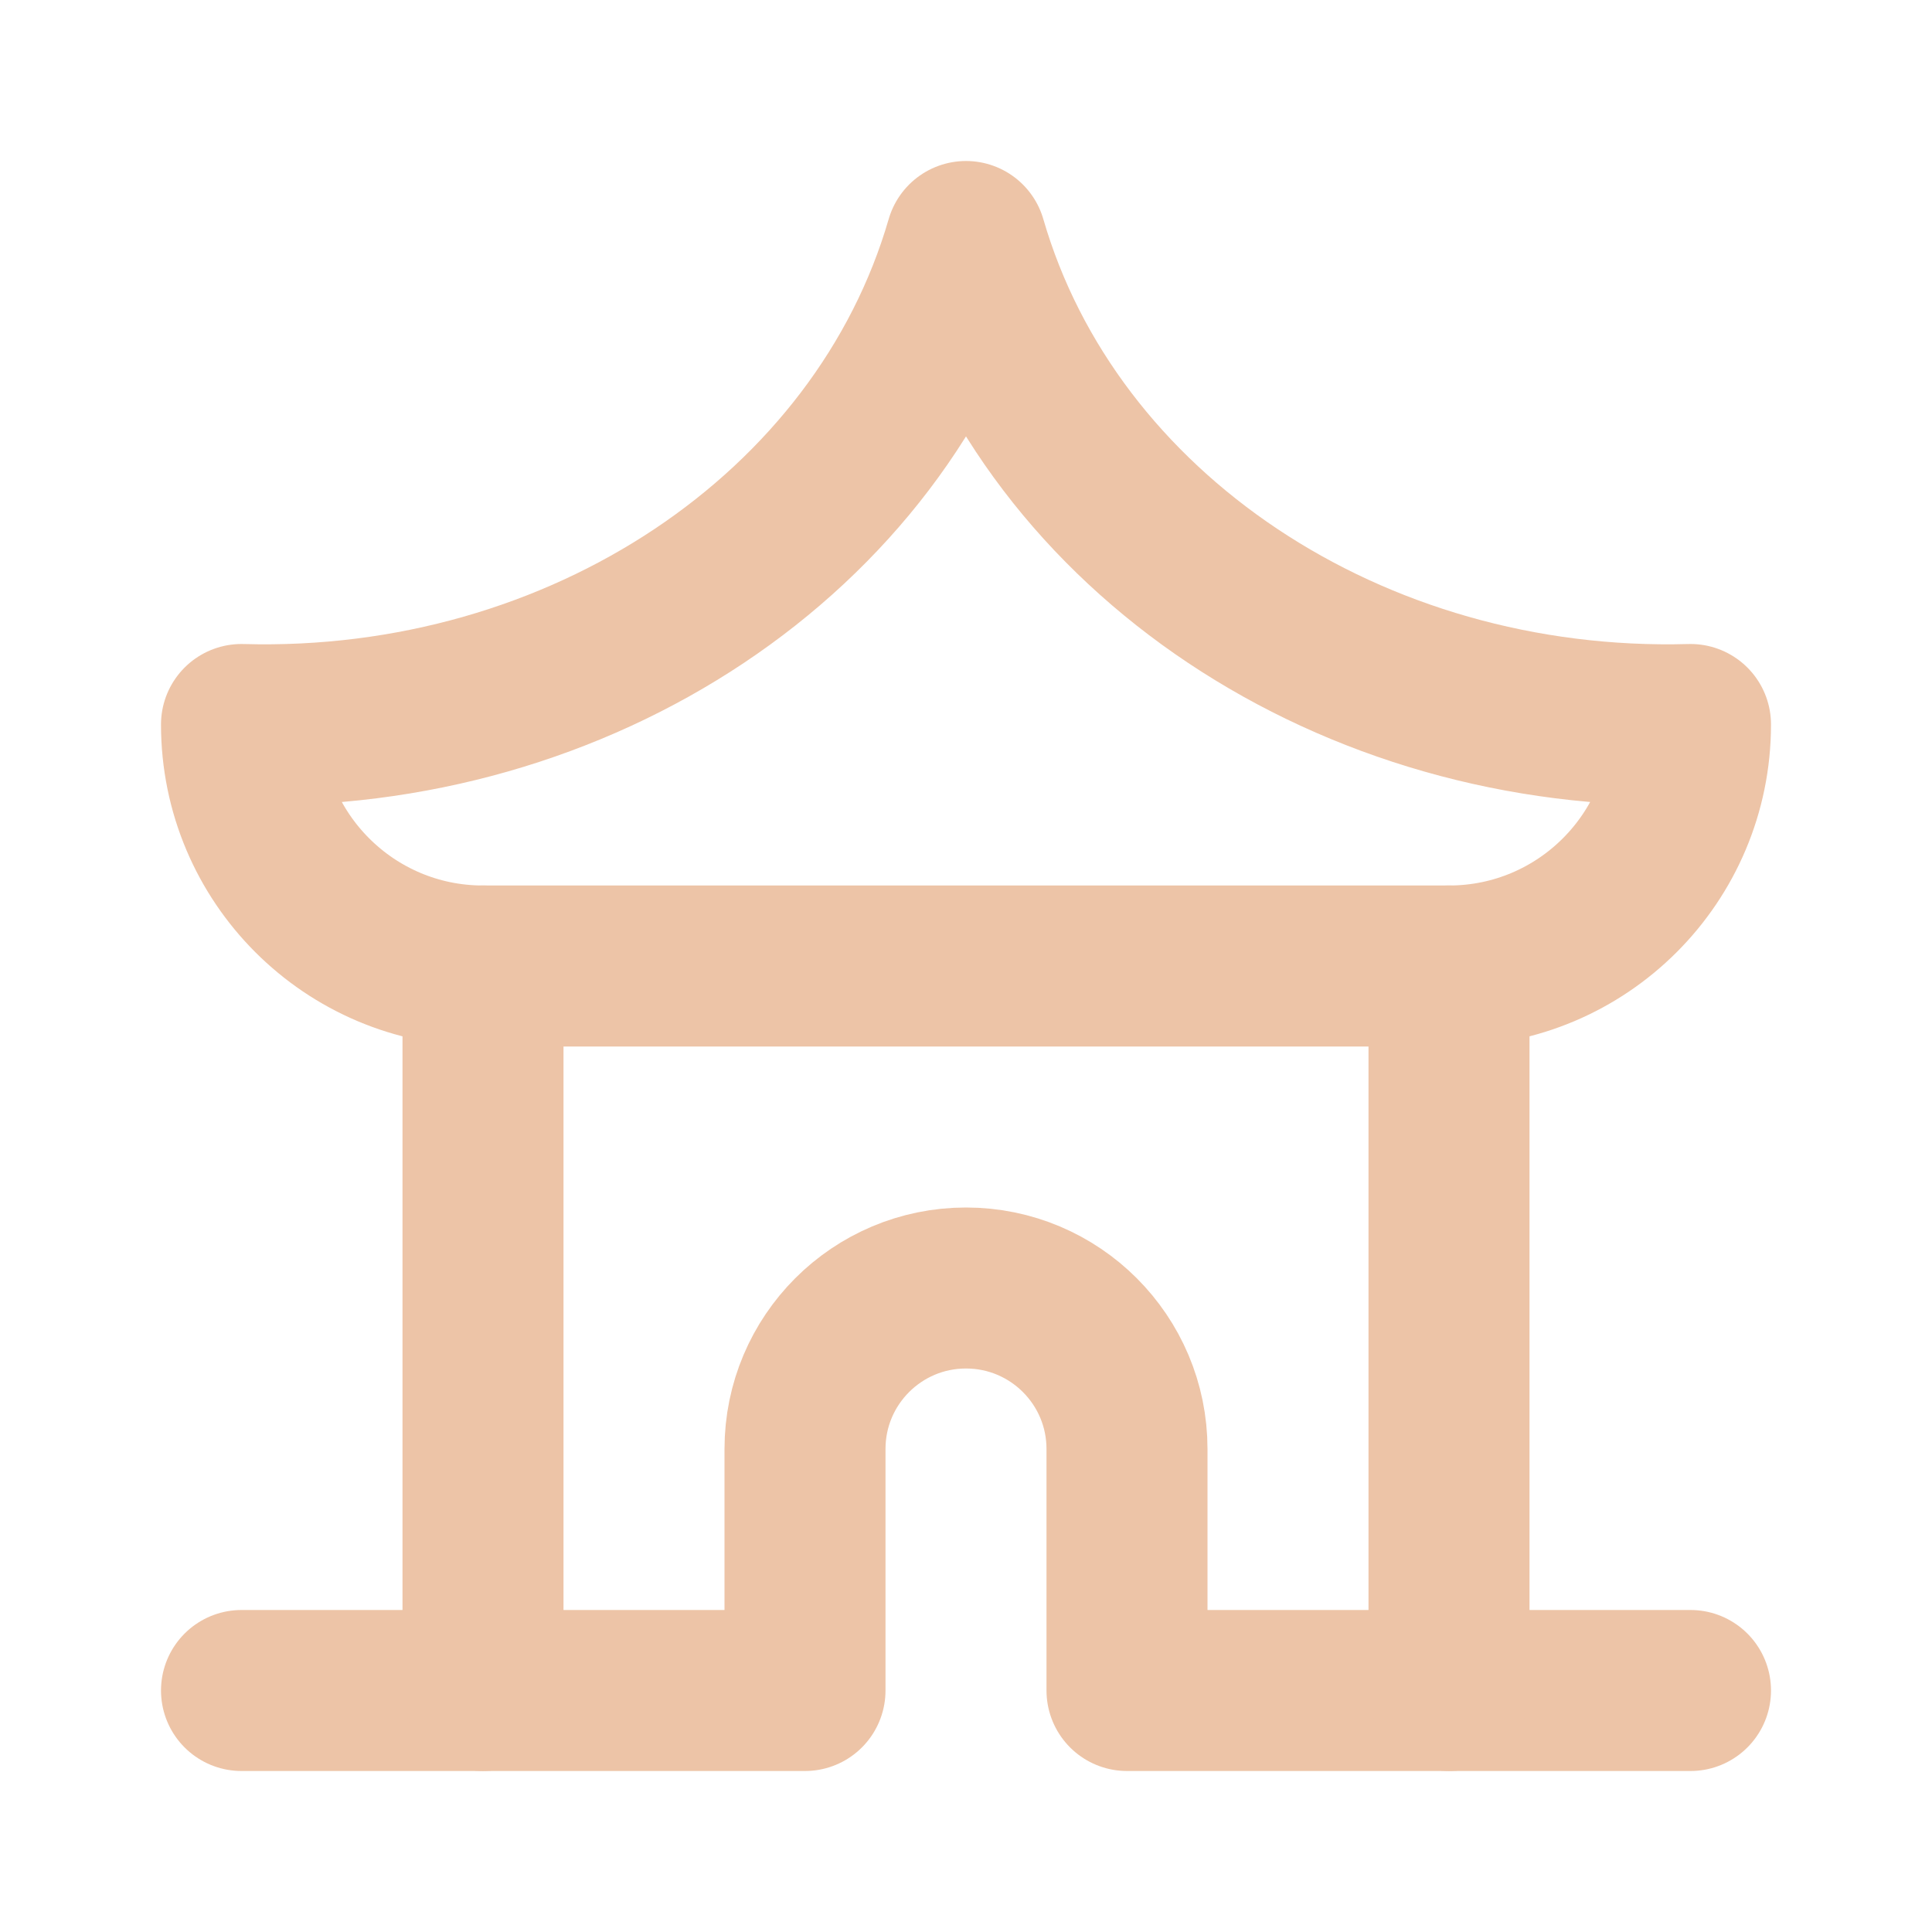
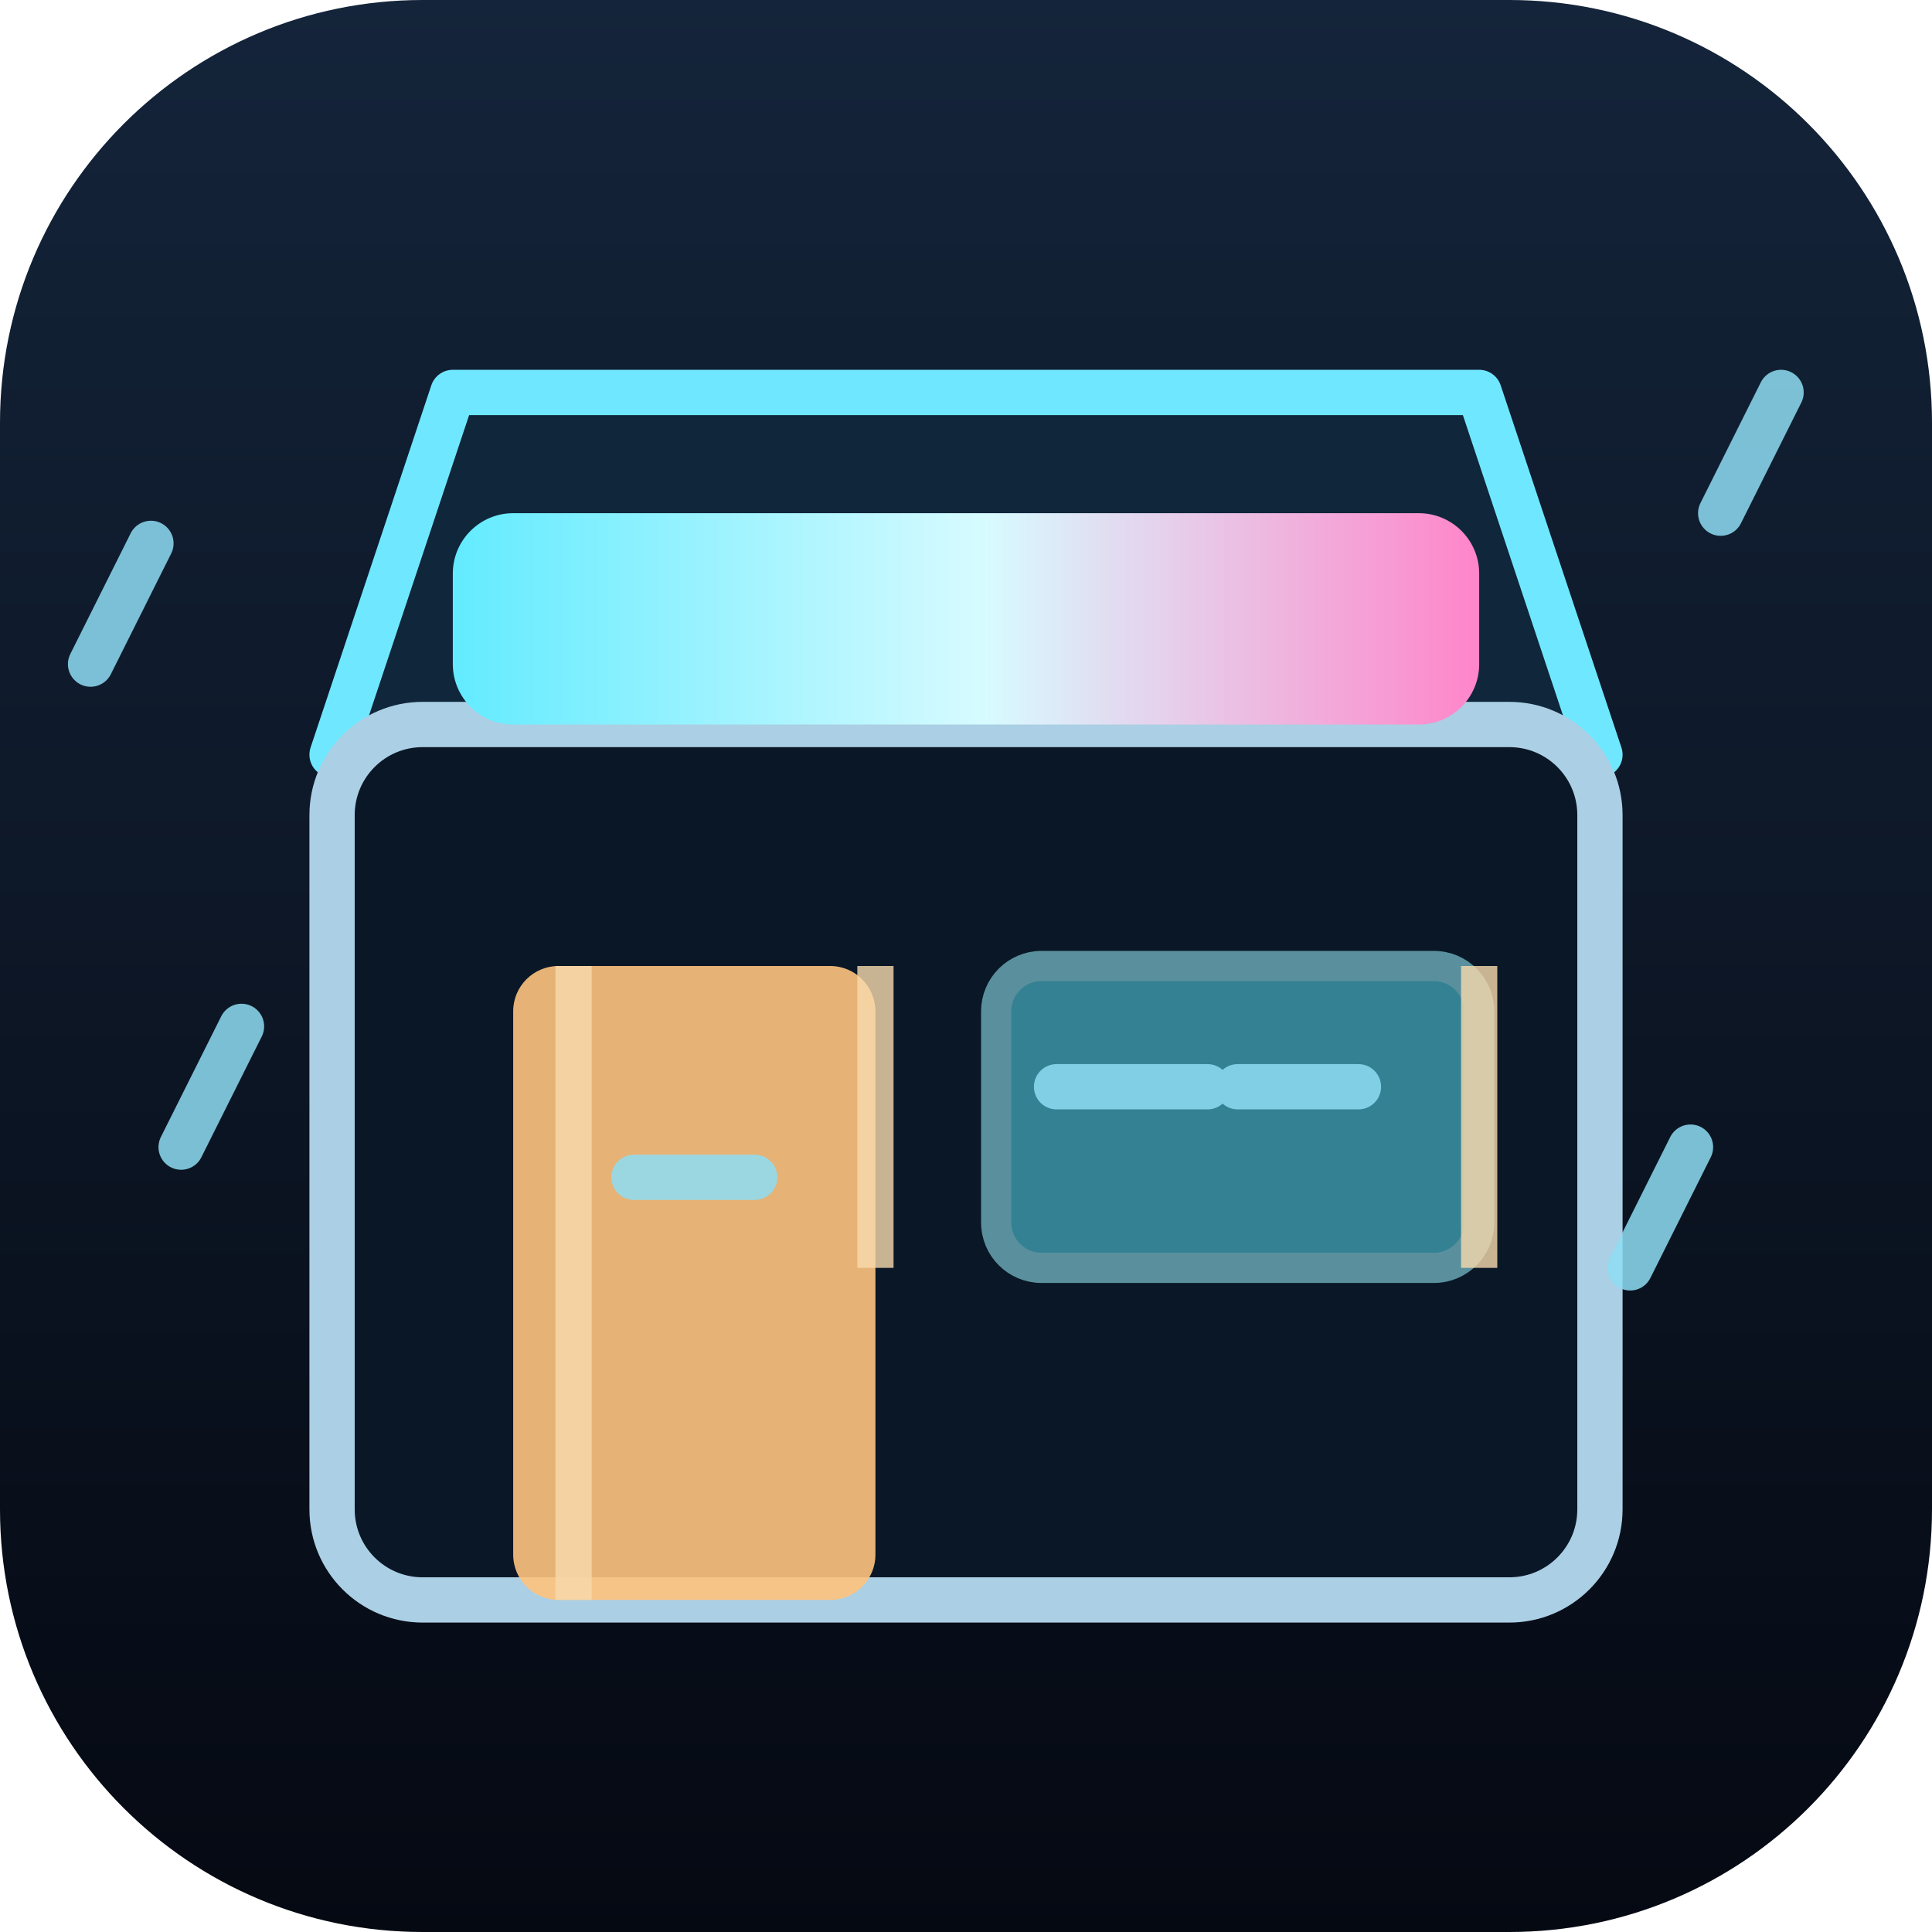
- <svg xmlns="http://www.w3.org/2000/svg" width="24" height="24" viewBox="0 0 24 24" fill="none" stroke="#edc4a7" stroke-width="2" stroke-linecap="round" stroke-linejoin="round" class="icon icon-tabler icons-tabler-outline icon-tabler-building-pavilion">
-   <path stroke="none" d="M0 0h24v24H0z" fill="none" />
-   <path d="M3 21h7v-3a2 2 0 0 1 4 0v3h7" />
-   <path d="M6 21l0 -9" />
-   <path d="M18 21l0 -9" />
-   <path d="M6 12h12a3 3 0 0 0 3 -3a9 8 0 0 1 -9 -6a9 8 0 0 1 -9 6a3 3 0 0 0 3 3" />
+ <svg xmlns="http://www.w3.org/2000/svg" viewBox="0 0 64 64">
+   <defs>
+     <linearGradient id="sky" x1="0" y1="0" x2="0" y2="1">
+       <stop offset="0" stop-color="#14243a" />
+       <stop offset="1" stop-color="#050912" />
+     </linearGradient>
+     <linearGradient id="sign" x1="0" y1="0" x2="1" y2="0">
+       <stop offset="0" stop-color="#62ebff" />
+       <stop offset="0.52" stop-color="#d7fbff" />
+       <stop offset="1" stop-color="#ff84c9" />
+     </linearGradient>
+   </defs>
+   <rect width="64" height="64" rx="14" fill="url(#sky)" />
+   <path d="M11 25 15 13h34l4 12Z" fill="#10263b" stroke="#6fe8ff" stroke-width="1.5" stroke-linejoin="round" />
+   <rect x="11" y="24" width="42" height="29" rx="3" fill="#0a1726" stroke="#abcfe4" stroke-width="1.5" />
+   <rect x="15" y="17" width="34" height="7" rx="2" fill="url(#sign)" />
+   <rect x="17" y="32" width="12" height="21" rx="1.5" fill="#ffc37d" opacity=".9" />
+   <rect x="33" y="32" width="16" height="10" rx="1.5" fill="#56d9ef" opacity=".55" stroke="#9af4ff" stroke-width="1" />
+   <path d="M49 32v10M19 53V32M29 32v10" stroke="#f7d9ad" stroke-width="1.2" opacity=".8" />
+   <path d="M21 39h4M35 36h5M41 36h4M5 18l-2 4M8 34l-2 4M59 13l-2 4M56 38l-2 4" stroke="#8eddf3" stroke-width="1.5" stroke-linecap="round" opacity=".85" />
</svg>
